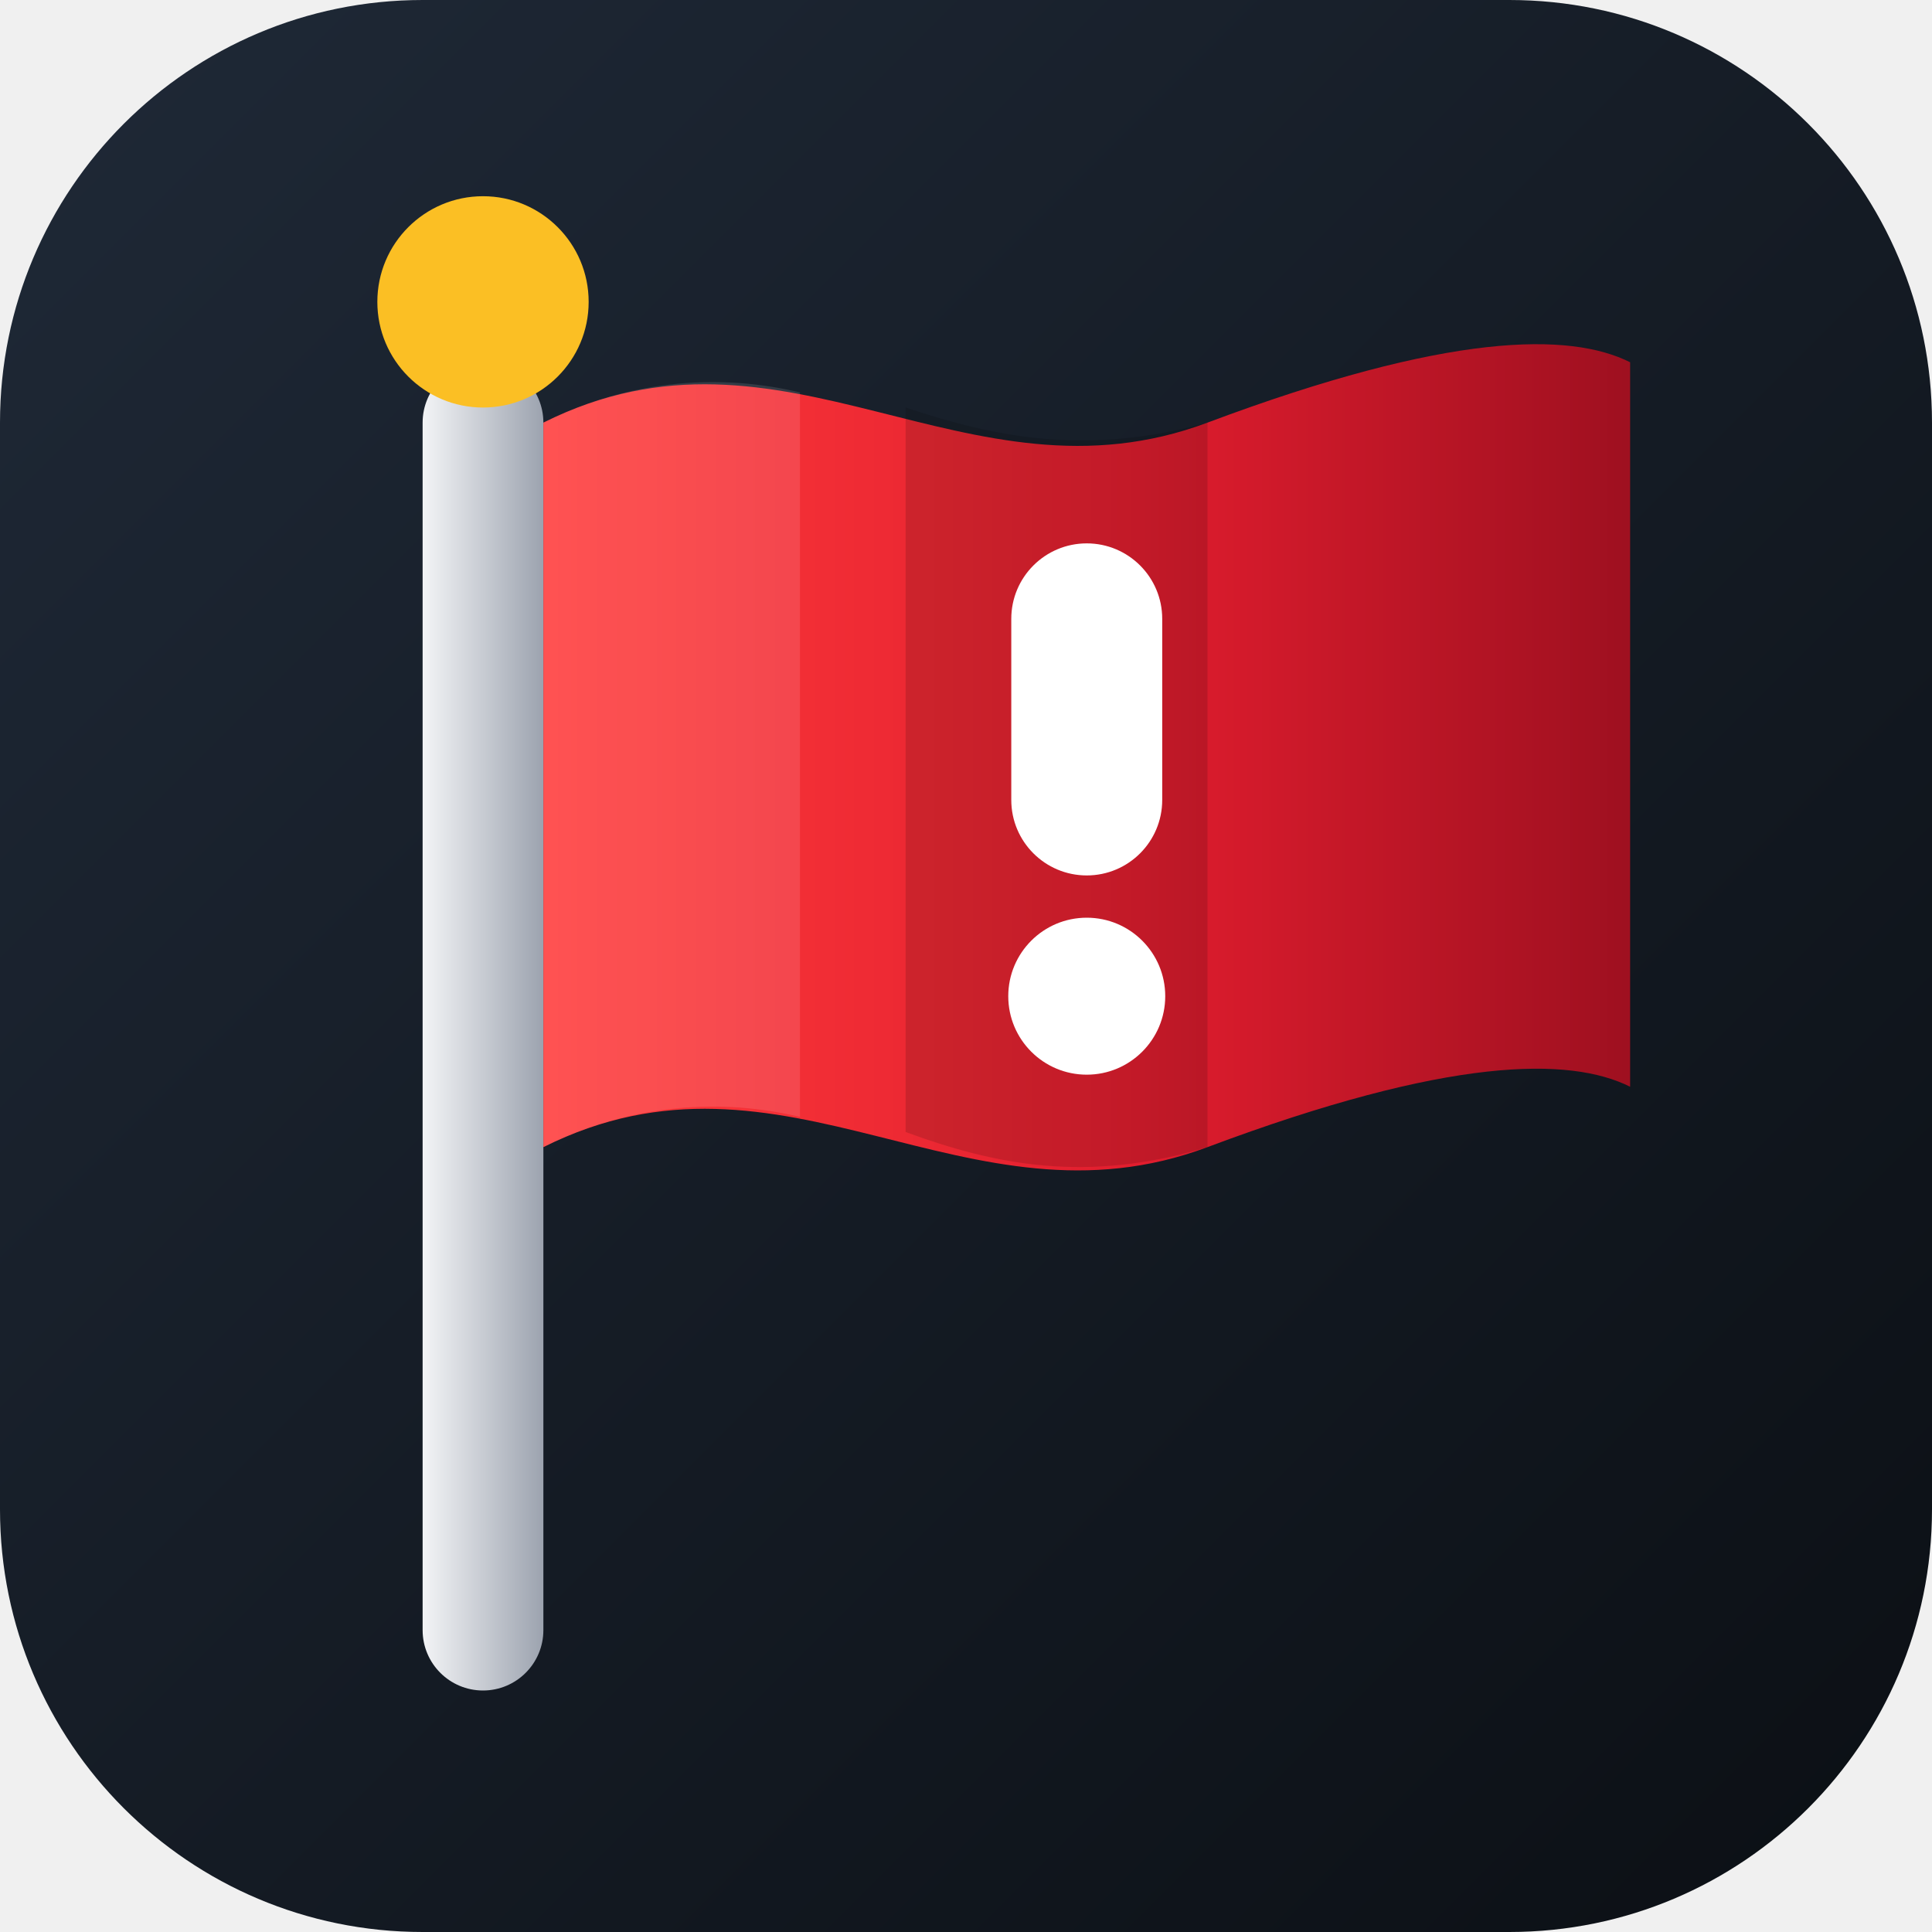
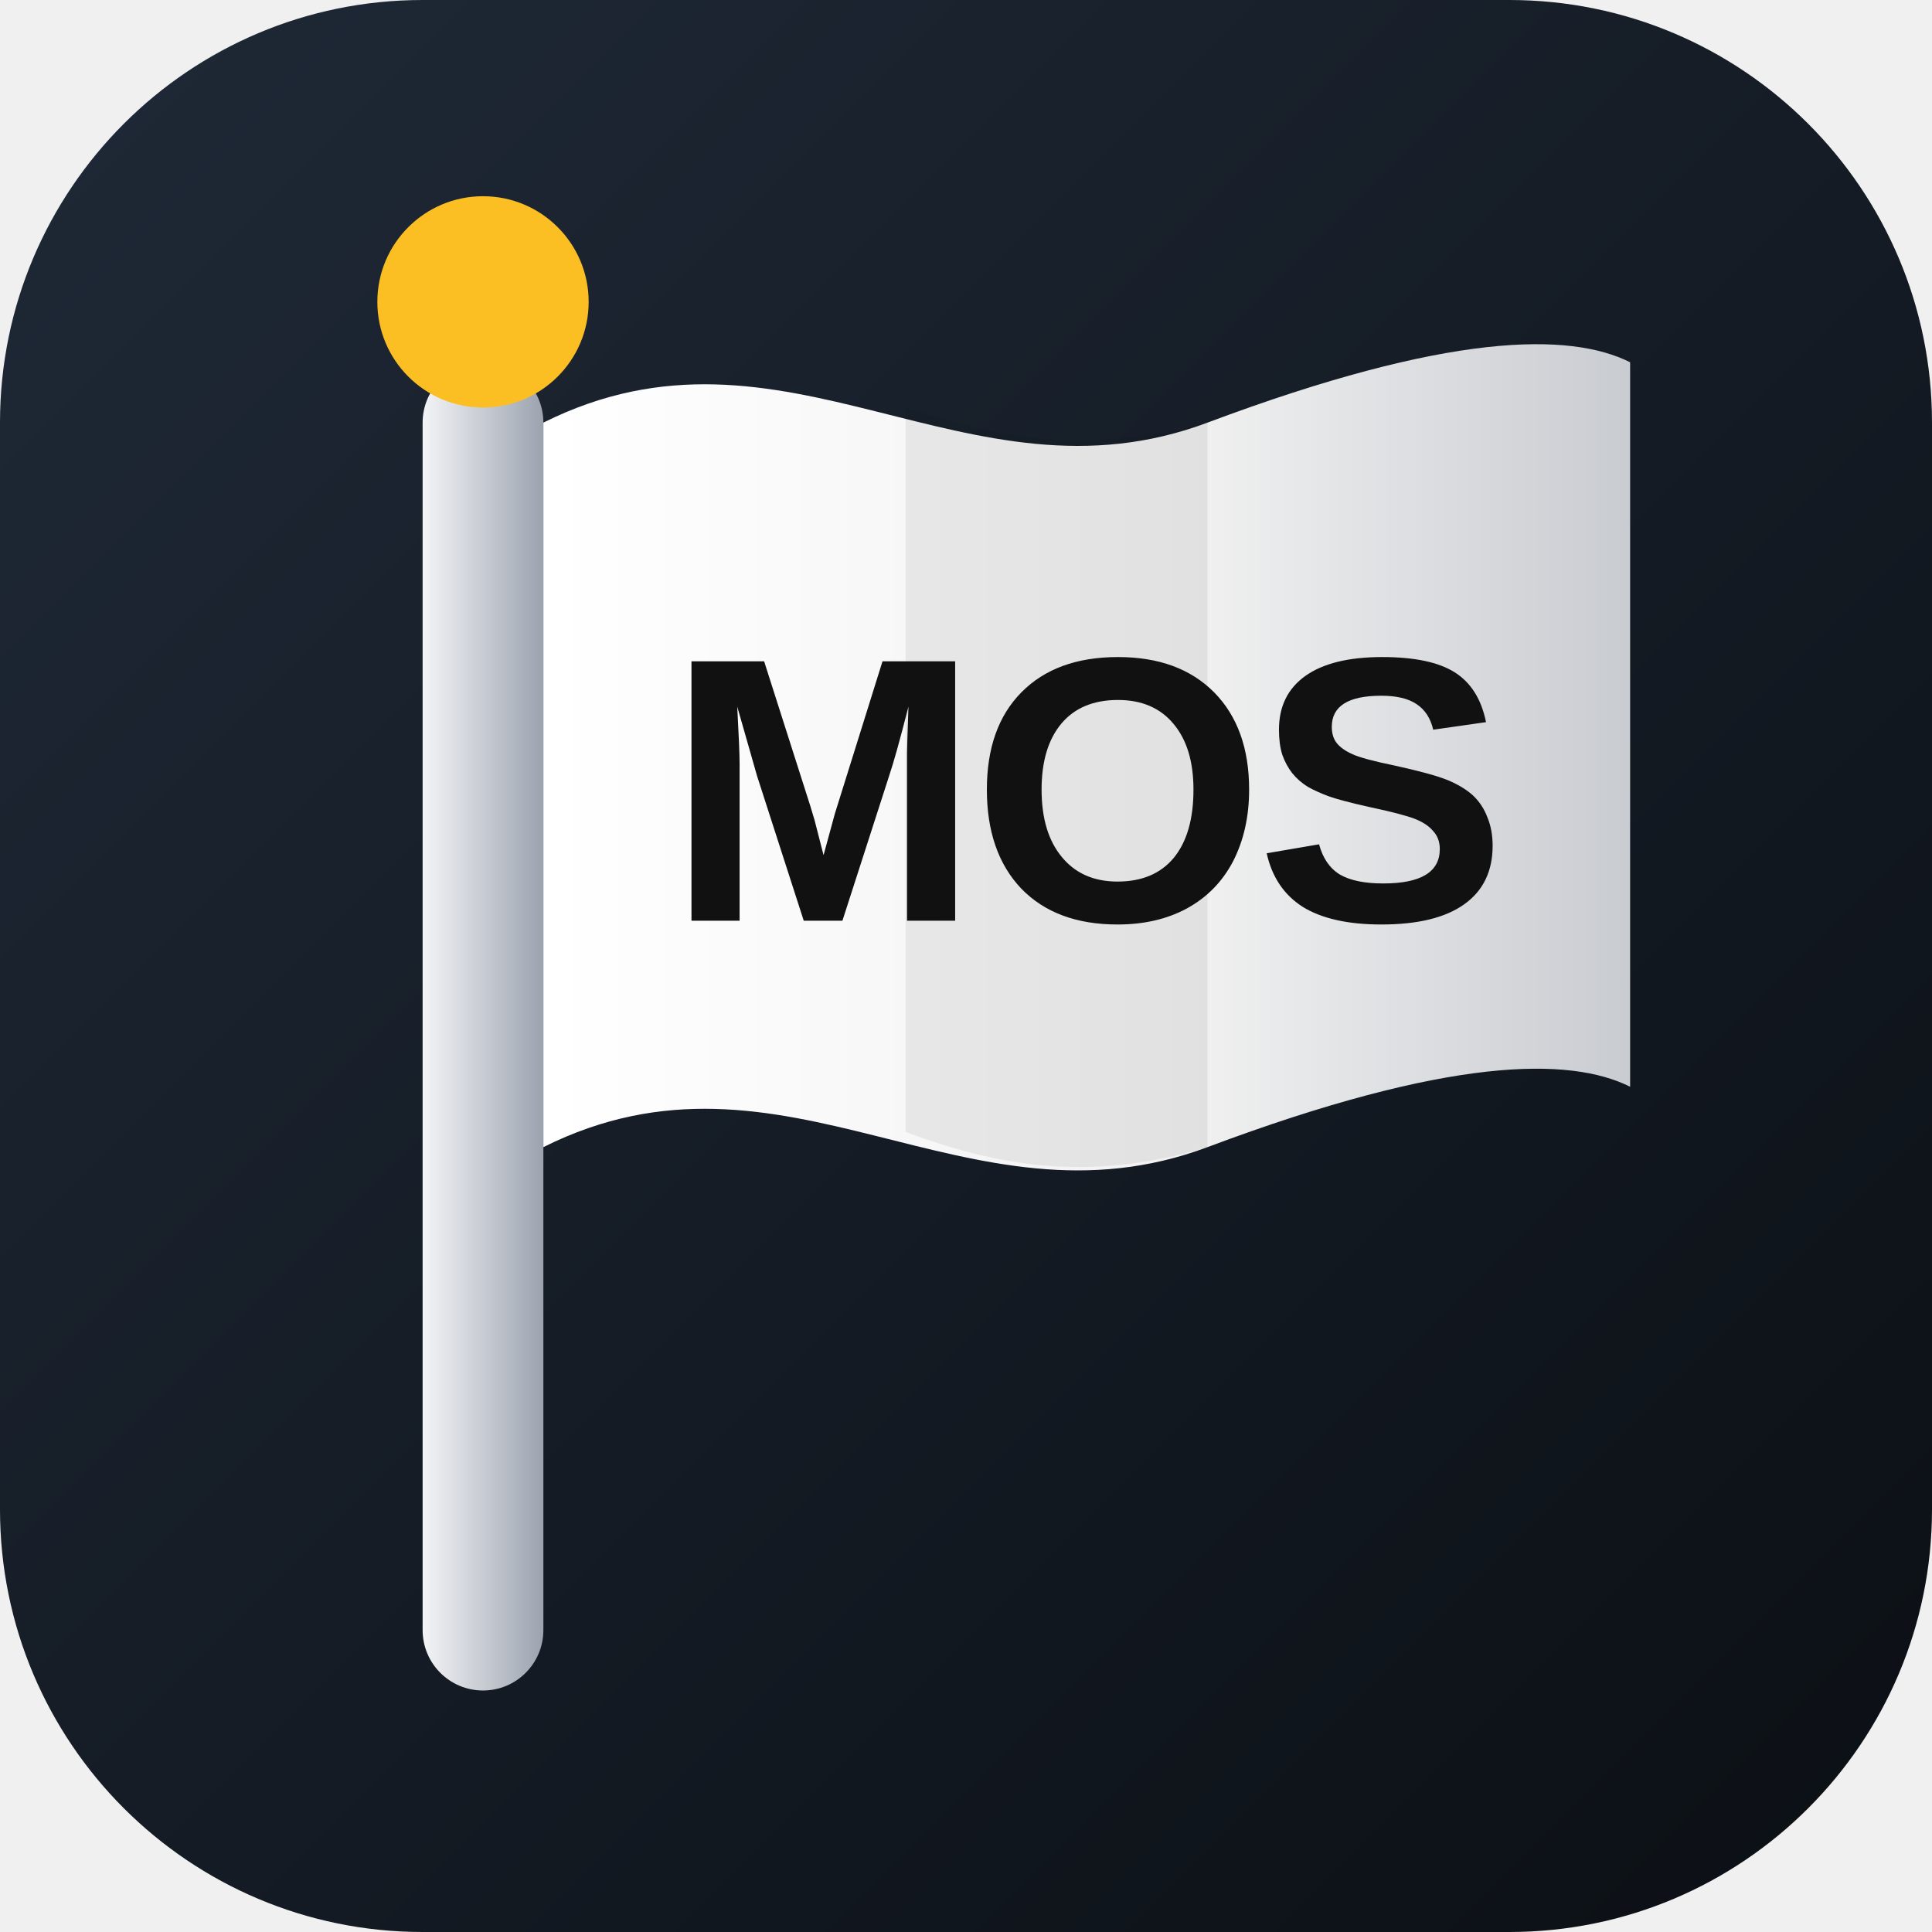
<svg xmlns="http://www.w3.org/2000/svg" viewBox="0 0 64 64">
  <defs>
    <linearGradient id="bg" x1="0" y1="0" x2="1" y2="1">
      <stop offset="0" stop-color="#1f2937" />
      <stop offset="1" stop-color="#0b0f14" />
    </linearGradient>
    <linearGradient id="flag" x1="0" y1="0" x2="1" y2="0">
-       <stop offset="0" stop-color="#ff3b3b" />
-       <stop offset=".55" stop-color="#e11d2e" />
-       <stop offset="1" stop-color="#9f1020" />
+       <stop offset="0" stop-color="#ffffff" />
+       <stop offset=".6" stop-color="#f1f1f1" />
+       <stop offset="1" stop-color="#c9ccd1" />
    </linearGradient>
    <linearGradient id="pole" x1="0" y1="0" x2="1" y2="0">
      <stop offset="0" stop-color="#f3f4f6" />
      <stop offset="1" stop-color="#9ca3af" />
    </linearGradient>
  </defs>
  <rect width="64" height="64" rx="14" fill="url(#bg)" />
  <rect x="14" y="12" width="4" height="44" rx="2" fill="url(#pole)" />
  <circle cx="16" cy="10" r="3.5" fill="#fbbf24" />
  <path d="M18 14c8-4 14 3 22 0s12-3 14-2v24c-2-1-6-1-14 2s-14-4-22 0z" fill="url(#flag)" />
-   <path d="M30 13.5c3 1 6 1.6 10 .5v24c-4 1.2-7 .6-10-.5z" fill="#000" opacity=".14" />
-   <path d="M18 14c3-1.5 6-1.6 8.5-1v24c-2.5-.6-5.5-.5-8.5 1z" fill="#fff" opacity=".12" />
-   <rect x="33.5" y="18" width="5" height="11" rx="2.5" fill="#fff" />
-   <circle cx="36" cy="33" r="2.6" fill="#fff" />
+   <path d="M30 13.5c3 1 6 1.6 10 .5v24c-4 1.2-7 .6-10-.5z" fill="#000" opacity=".07" />
+   <text x="36" y="30.5" text-anchor="middle" font-family="Arial Black, Arial, Helvetica, sans-serif" font-weight="900" font-size="12.5" letter-spacing="-.3" fill="#111">MOS</text>
</svg>
